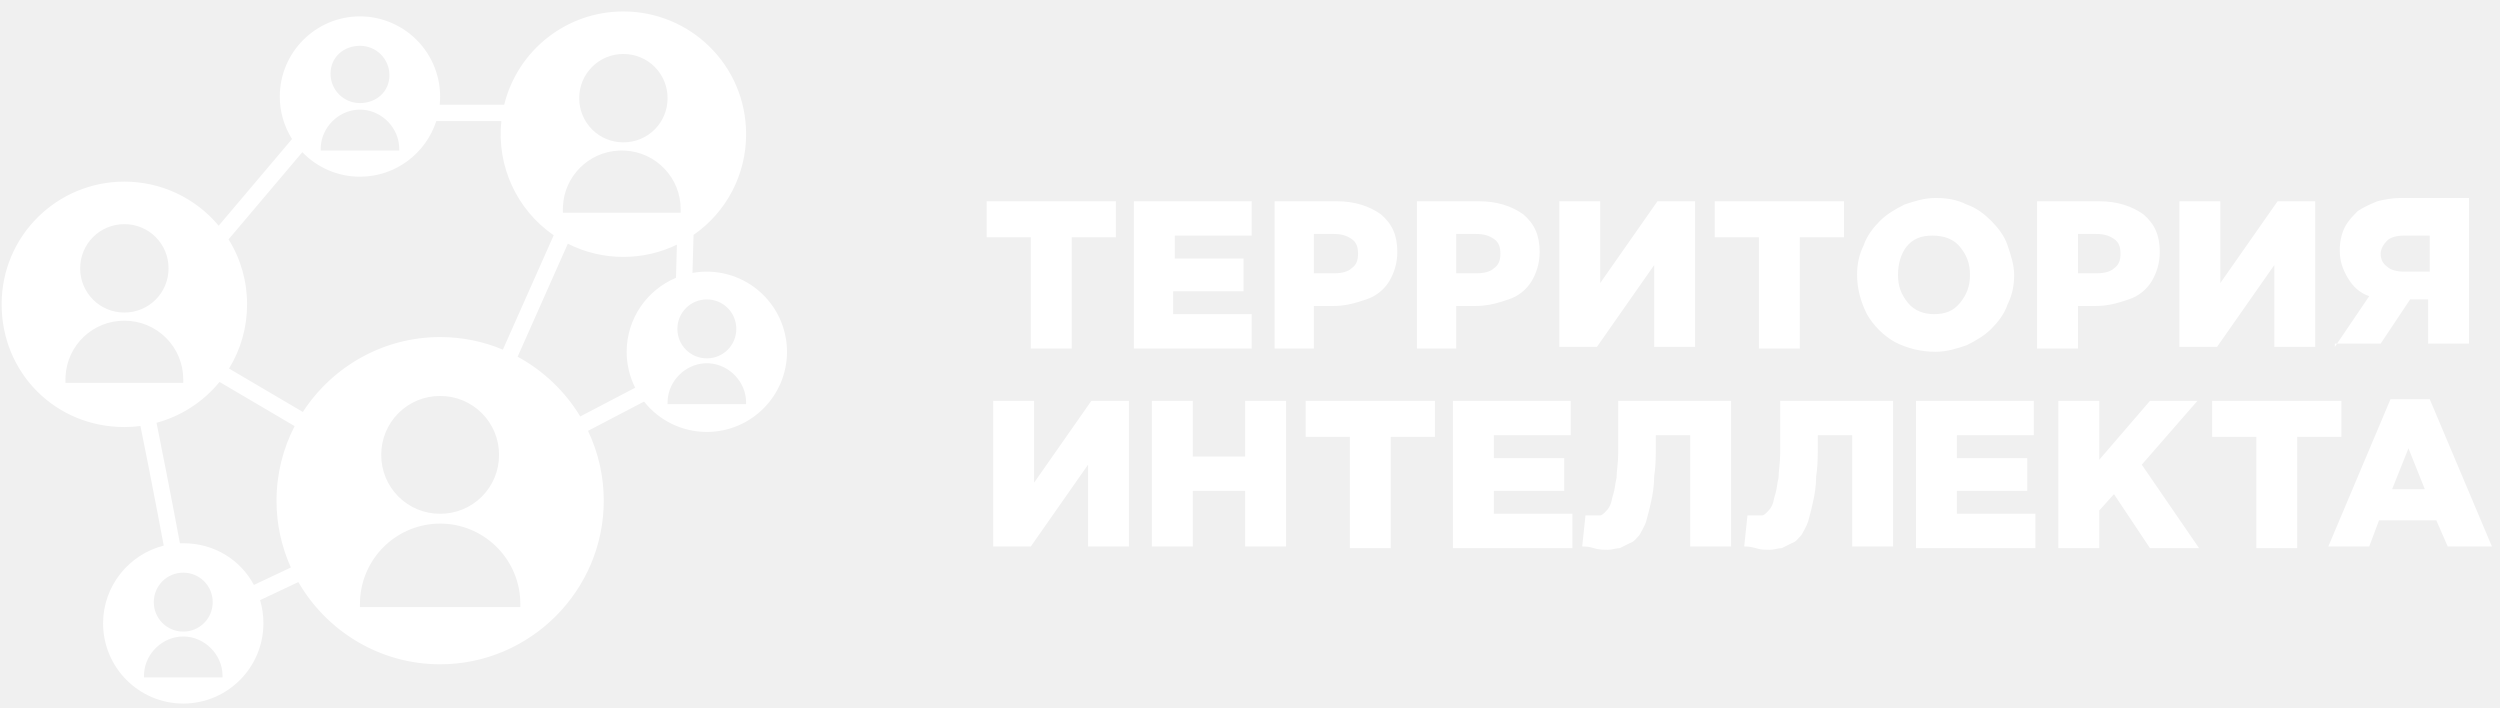
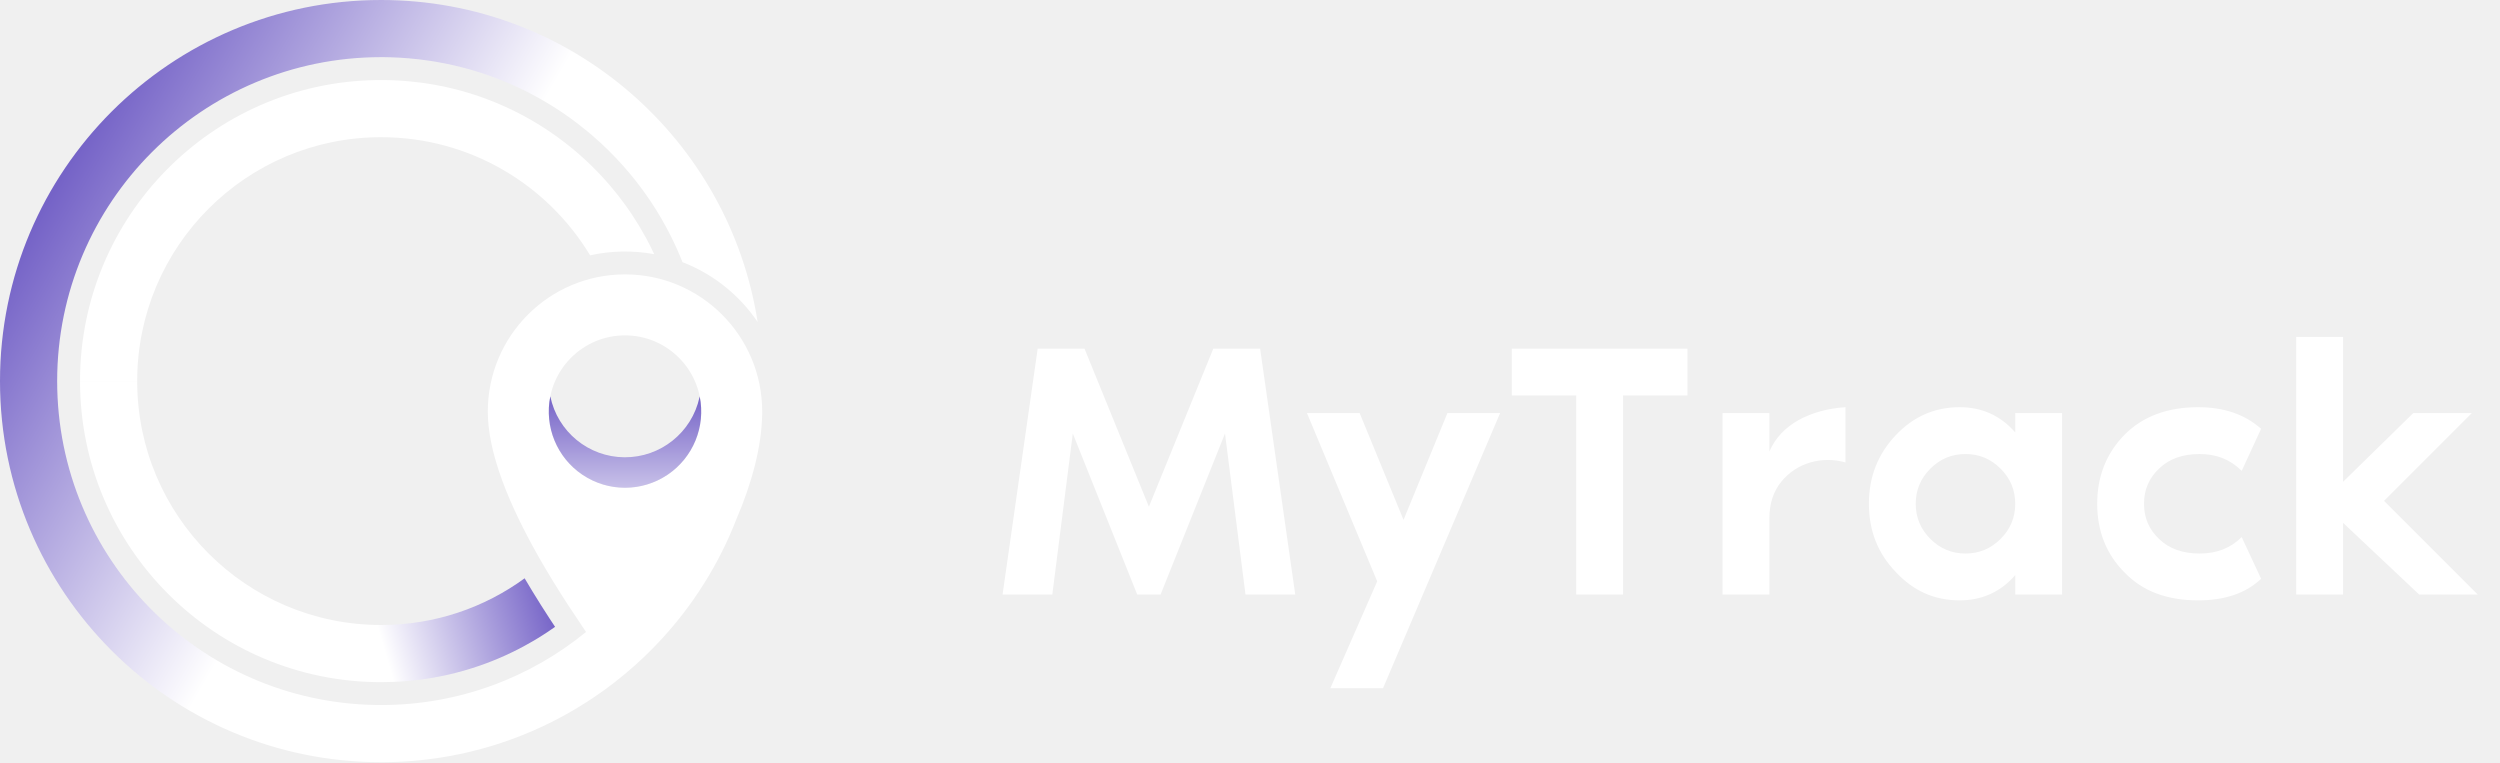
- <svg xmlns="http://www.w3.org/2000/svg" width="198" height="56">
-   <path d="M49.373.907c5.313 0 9.719 4.276 9.719 9.72a9.674 9.674 0 01-4.163 7.978l-.085 3.009a6.36 6.36 0 017.488 6.247 6.36 6.36 0 01-6.35 6.35 6.343 6.343 0 01-4.973-2.407l-4.438 2.32a12.84 12.84 0 011.247 5.53c0 7.127-5.832 12.958-12.96 12.958-4.784 0-8.985-2.628-11.229-6.512l-3.028 1.429c.171.584.262 1.203.262 1.844a6.36 6.36 0 01-6.35 6.35 6.36 6.36 0 01-6.349-6.35c0-2.966 2.049-5.467 4.804-6.16l-.502-2.65a655.646 655.646 0 00-1.344-6.829c-.416.06-.842.088-1.273.088-5.443 0-9.72-4.276-9.72-9.719s4.407-9.719 9.72-9.719a9.72 9.72 0 017.47 3.493l5.809-6.866a6.309 6.309 0 01-.969-3.365 6.36 6.36 0 016.35-6.35 6.36 6.36 0 016.317 6.998h5.106a9.714 9.714 0 019.44-7.387zM14.513 50.41c-1.614 0-2.99 1.31-3.102 2.901l-.007.21v.129h6.22v-.13c0-1.684-1.426-3.11-3.11-3.11zm0-5.054a2.323 2.323 0 00-2.332 2.333 2.323 2.323 0 002.333 2.332 2.323 2.323 0 002.332-2.332 2.323 2.323 0 00-2.332-2.333zm20.346-3.887l-.282.006a6.362 6.362 0 00-6.062 6.061l-.006.283v.259h12.7v-.26c0-3.404-2.7-6.195-6.068-6.343l-.282-.006zm-11.525-7.72l-5.947-3.5a9.735 9.735 0 01-4.992 3.237l.594 2.976.201 1.022.58 3 .48 2.545.264-.005c2.484 0 4.544 1.337 5.595 3.303l2.927-1.382a12.84 12.84 0 01-1.136-5.29c0-2.124.518-4.133 1.434-5.907l-5.947-3.499 5.947 3.5zm11.525-2.388a4.646 4.646 0 00-4.665 4.665 4.646 4.646 0 004.665 4.665 4.646 4.646 0 004.665-4.665 4.646 4.646 0 00-4.665-4.665zm10.114-12.059l-3.977 8.95a13.109 13.109 0 014.96 4.73l4.35-2.274a6.306 6.306 0 01-.674-2.846c0-2.634 1.615-4.9 3.906-5.86l.073-2.625a9.709 9.709 0 01-4.238.97 9.693 9.693 0 01-4.4-1.045zM39.707 9.59h-5.153c-.824 2.552-3.224 4.405-6.045 4.405-1.79 0-3.41-.745-4.565-1.942l-5.842 6.904a9.673 9.673 0 011.466 5.146 9.674 9.674 0 01-1.428 5.086l5.845 3.438c2.315-3.563 6.331-5.932 10.874-5.932 1.757 0 3.436.354 4.968.996l4.026-9.057a9.724 9.724 0 01-4.146-9.044zm16.274 19.178l-.209.008c-1.522.107-2.786 1.37-2.893 2.893l-.008.21v.129h6.22v-.13c0-1.614-1.309-2.99-2.9-3.102l-.21-.008zM9.85 25.4a4.644 4.644 0 00-4.66 4.416l-.006.25v.258h9.33v-.259A4.646 4.646 0 009.85 25.4zm46.132-1.685a2.323 2.323 0 00-2.332 2.333 2.323 2.323 0 002.332 2.333 2.323 2.323 0 002.333-2.333 2.323 2.323 0 00-2.333-2.333zM9.85 17.754a3.484 3.484 0 00-3.5 3.498 3.484 3.484 0 003.5 3.5 3.484 3.484 0 003.498-3.5 3.484 3.484 0 00-3.498-3.499zm39.394-5.832l-.25.006a4.643 4.643 0 00-4.409 4.41l-.006.25v.258h9.33v-.259a4.644 4.644 0 00-4.416-4.659l-.249-.006zM28.51 8.682l-.21.008c-1.522.107-2.786 1.37-2.893 2.893l-.007.21v.129h6.22v-.13c0-1.614-1.309-2.99-2.9-3.102l-.21-.008zm20.864-4.406a3.484 3.484 0 00-3.5 3.5 3.484 3.484 0 003.5 3.498 3.484 3.484 0 003.498-3.499 3.484 3.484 0 00-3.498-3.499zM28.51 3.628c-1.296 0-2.332.908-2.332 2.203a2.323 2.323 0 002.332 2.333c1.296 0 2.333-.907 2.333-2.203a2.323 2.323 0 00-2.333-2.333zm121.422 28.121v11.533h-3.24V34.47h-2.721l-.003 1.375c-.008.688-.034 1.31-.127 1.865 0 .777-.13 1.555-.259 2.073-.13.648-.259 1.037-.389 1.555-.13.389-.388.778-.518 1.037-.26.259-.389.518-.777.648l-.778.389c-.26 0-.648.13-.907.13-.389 0-.778 0-1.166-.13-.39-.13-.778-.13-.907-.13l.259-2.462h1.166c.104 0 .207-.083.311-.183l.078-.076c.13-.13.259-.26.388-.519.13-.259.13-.518.26-.907s.13-.777.259-1.296c0-.518.13-1.166.13-1.943v-4.147h8.94zm-12.83 0v11.533h-3.239V34.47h-2.721l-.003 1.375c-.008.688-.034 1.31-.127 1.865 0 .777-.13 1.555-.259 2.073-.13.648-.26 1.037-.389 1.555-.13.389-.388.778-.518 1.037-.26.259-.389.518-.778.648l-.777.389c-.26 0-.648.13-.907.13-.389 0-.778 0-1.166-.13-.39-.13-.648-.13-.908-.13l.26-2.462h1.166c.104 0 .207-.083.31-.183l.079-.076c.13-.13.259-.26.388-.519.13-.259.13-.518.26-.907s.13-.777.259-1.296c0-.518.13-1.166.13-1.943v-4.147h8.94zm48.337 0v2.85h-3.5v8.813H178.7V34.6h-3.499v-2.851h10.238zm-61.036 0v2.721h-6.09v1.814h5.572v2.592h-5.572v1.814h6.22v2.722h-9.46V31.749h9.33zm-10.755 0v2.85h-3.5v8.813h-3.239V34.6h-3.499v-2.851h10.238zm52.612 0v4.665l4.017-4.665h3.758l-4.406 5.054 4.536 6.609h-3.888l-2.85-4.277-1.167 1.296v2.98h-3.24V31.75h3.24zm-5.184 0v2.721h-6.09v1.814h5.572v2.592h-5.572v1.814h6.22v2.722h-9.46V31.749h9.33zm31.36-.13l4.925 11.663h-3.5l-.906-2.073h-4.536l-.777 2.073h-3.24l4.924-11.663h3.11zm-97.967.13v4.406h4.147v-4.406h3.24v11.533h-3.24v-4.406h-4.147v4.406h-3.24V31.749h3.24zm-12.57 0v6.48l4.535-6.48h2.98v11.533h-3.239v-6.48l-4.535 6.48h-2.98V31.749h3.239zm108.853 3.758l-1.296 3.24h2.592l-1.296-3.24zm-37.45-19.827c.906 0 1.684.13 2.461.518.778.26 1.426.778 1.944 1.296.518.519 1.037 1.166 1.296 1.944.26.778.518 1.555.518 2.333 0 .777-.13 1.555-.518 2.332-.26.778-.778 1.426-1.296 1.944s-1.166.907-1.944 1.296c-.777.259-1.555.518-2.462.518a7.025 7.025 0 01-3.24-.777 5.988 5.988 0 01-2.202-2.203c-.519-1.037-.778-2.074-.778-3.11 0-.778.13-1.555.518-2.333.26-.778.778-1.425 1.296-1.944.519-.518 1.166-.907 1.944-1.296.778-.259 1.555-.518 2.462-.518zm-47.43.26c1.426 0 2.592.388 3.5 1.036.906.777 1.295 1.684 1.295 2.98 0 .907-.26 1.685-.648 2.333a3.352 3.352 0 01-1.814 1.425l-.587.19c-.596.183-1.227.329-2.005.329h-1.555v3.369h-3.11V15.939h4.924zm11.274 0c1.426 0 2.592.388 3.5 1.036.906.777 1.295 1.684 1.295 2.98 0 .907-.259 1.685-.648 2.333a3.352 3.352 0 01-1.814 1.425l-.587.19c-.595.183-1.227.329-2.005.329h-1.555v3.369h-3.11V15.939h4.924zm49.114 0c1.425 0 2.592.388 3.499 1.036.907.777 1.296 1.684 1.296 2.98 0 .907-.26 1.685-.648 2.333a3.352 3.352 0 01-1.815 1.425l-.587.19c-.595.183-1.227.329-2.004.329h-1.426v3.369h-3.24V15.939h4.925zm-20.216 0v2.85h-3.499v8.812h-3.24V18.79h-3.498v-2.85h10.237zm-46.91 0v2.72h-6.09v1.815h5.442v2.591h-5.572v1.815h6.22v2.721h-9.33V15.939h9.33zm-10.756 0v2.85H84.88v8.812h-3.24V18.79h-3.498v-2.85h10.237zm38.358 0v6.479l4.535-6.48h2.98v11.533h-3.239v-6.479l-4.535 6.48h-2.98V15.938h3.239zm49.113 0v6.479l4.536-6.48h2.98v11.533h-3.24v-6.479l-4.535 6.48h-2.98V15.938h3.24zm9.246 11.273l-.175.26v-.26h.175zm10.451-11.533v11.533h-3.24v-3.499h-1.425l-2.332 3.5h-3.454l2.547-3.759c-.778-.259-1.296-.777-1.685-1.425s-.648-1.296-.648-2.203c0-.648.13-1.296.389-1.814.259-.519.648-.908 1.037-1.296.388-.26.907-.519 1.555-.778.518-.13 1.166-.259 1.814-.259h5.442zm-42.504 2.98c-.907 0-1.555.26-2.073.908-.39.518-.648 1.295-.648 2.203 0 .907.259 1.555.777 2.203.519.647 1.296.907 2.074.907.907 0 1.555-.26 2.073-.907.518-.648.777-1.296.777-2.203 0-.908-.259-1.555-.777-2.203-.518-.648-1.296-.908-2.203-.908zm-47.429-.13h-1.555v3.111h1.685c.518 0 1.037-.13 1.296-.389.388-.259.518-.648.518-1.166 0-.518-.13-.907-.518-1.166-.39-.26-.778-.39-1.426-.39zm11.274 0h-1.555v3.111h1.685c.518 0 1.037-.13 1.296-.389.388-.259.518-.648.518-1.166 0-.518-.13-.907-.518-1.166-.389-.26-.778-.39-1.426-.39zm49.114 0h-1.426v3.111h1.555c.519 0 1.037-.13 1.296-.389.389-.259.518-.648.518-1.166 0-.518-.13-.907-.518-1.166-.389-.26-.777-.39-1.425-.39zm26.435.13h-2.073c-.518 0-1.037.13-1.296.39-.26.258-.518.647-.518 1.036s.13.777.518 1.037c.26.259.778.388 1.296.388h2.073v-2.85z" fill="#FFF" />
+ <svg xmlns="http://www.w3.org/2000/svg" width="164" height="50">
+   <defs>
+     <linearGradient x1="7.119%" y1="25.002%" x2="50%" y2="50%" id="a">
+       <stop stop-color="#7563C7" offset="0%" />
+       <stop stop-color="#FFF" offset="100%" />
+     </linearGradient>
+     <linearGradient x1="50%" y1="0%" x2="50%" y2="166.587%" id="b">
+       <stop stop-color="#7563C7" offset=".038%" />
+       <stop stop-color="#FFF" offset="100%" />
+     </linearGradient>
+     <linearGradient x1="96.757%" y1="59.852%" x2="59.849%" y2="66.619%" id="c">
+       <stop stop-color="#7563C7" offset="0%" />
+       <stop stop-color="#FFF" offset="100%" />
+     </linearGradient>
+   </defs>
+   <g fill="none">
+     <path d="M25 0c12.488 0 22.838 9.157 24.701 21.123a10.541 10.541 0 00-4.676-3.824l-.254-.101-.064-.163-.11-.265-.159-.37-.118-.26-.263-.552c-.213-.43-.44-.852-.68-1.265l-.263-.44-.147-.235-.27-.416-.123-.182c-.108-.16-.22-.318-.333-.474l-.297-.402-.308-.397-.308-.377a21.378 21.378 0 00-1.924-2.023l-.565-.503-.26-.22a21.35 21.35 0 00-.69-.55L37.4 7.74l-.396-.278-.34-.229-.151-.098-.456-.287-.563-.332-.262-.146-.538-.286-.222-.112-.297-.146-.573-.264-.489-.21-.58-.23-.478-.174-.59-.198-.558-.17-.598-.162-.519-.127-.521-.113-.673-.126-.42-.067c-.21-.032-.42-.06-.63-.085l-.728-.074-.58-.042-.585-.025-.462-.01H25C13.264 3.75 3.75 13.264 3.75 25c0 11.619 9.325 21.06 20.899 21.247l.351.003c5.101 0 9.783-1.798 13.446-4.794l-.223-.328c-.31-.457-.61-.906-.898-1.348l-.56-.872a64.895 64.895 0 01-.53-.852l-.497-.83C33.246 32.986 32 29.578 32 27a9 9 0 0118 0l-.001.17c-.033 2.109-.668 4.512-1.693 6.893-.075.194-.154.388-.234.58l-.207.482-.255.555-.037.079c-.153.32-.312.636-.478.949l-.283.517-.28.486-.313.515-.37.574-.39.572-.314.435-.322.428-.385.488-.265.321c-.232.277-.47.549-.713.815l-.424.452-.359.367-.423.414a25.129 25.129 0 01-2.61 2.173l-.296.21-.45.309-.403.264c-.262.169-.527.332-.796.491l-.526.302-.292.16c-.275.15-.553.294-.835.433l-.617.293-.579.258-.663.273-.621.236-.696.242-.655.207-.264.078-.398.111-.73.186-.204.048-.434.096-.758.147-.505.085-.508.075-.325.042-.513.058-.47.044-.623.044-.488.024-.582.016L25 50C11.193 50 0 38.807 0 25S11.193 0 25 0zm16 22a5 5 0 100 10 5 5 0 000-10z" fill="url(#a)" />
+     <path d="M45.9 26a5 5 0 11-9.8 0 5.002 5.002 0 009.788.059l.012-.06z" fill="url(#b)" />
+     <path d="M9 25c0 8.837 7.163 16 16 16 3.52 0 6.775-1.137 9.417-3.064l.028.05.504.841c.182.298.362.588.548.882l.566.882.35.53-.466.32-.313.204-.34.214-.346.206c-.2.117-.402.23-.606.34l-.44.23-.35.172-.305.144-.17.077-.42.183-.425.173-.355.136-.432.155-.437.144-.398.123-.209.06-.49.133-.35.086-.2.046-.468.1-.473.088-.35.058-.449.065-.324.04-.457.047-.444.036-.554.031c-.28.012-.56.018-.842.018-10.908 0-19.75-8.842-19.75-19.75H9z" fill="url(#c)" />
+     <path d="M25 5.25l.482.006.433.015.556.033.327.027c.286.026.57.058.854.095l.423.062.328.054.327.06.558.115.335.077c.194.047.386.096.577.148l.479.137.423.132.369.123.366.131c.422.156.837.326 1.244.509l.335.154.435.212.36.185.426.232.322.184.177.105.359.22.354.228.24.16c.342.233.676.476 1.002.728l.483.387.293.247.25.22.343.311.347.33.437.442.331.353.332.372.1.116a19.854 19.854 0 011.008 1.28l.282.4.166.246c.325.49.629.994.91 1.512l.153.288.148.29.24.498a10.558 10.558 0 00-4.203.076C35.911 12.106 30.818 9 25 9 16.163 9 9 16.163 9 25H5.25c0-10.793 8.657-19.564 19.406-19.747L25 5.25zM69.032 39l1.344-10.56.324.81.146.366 3.284 8.208.146.366.324.81h1.536l.324-.81.146-.366 3.284-8.208.146-.366.324-.81L81.704 39h3.264l-.176-1.23-.099-.692-.744-5.213-.106-.743-.054-.372-.106-.743-.744-5.213-.1-.693-.175-1.229h-3.072L75.368 33.24l-4.224-10.368h-3.072l-.176 1.23-.099.692-.744 5.213-.106.743-.054.372-.106.743-.744 5.213-.1.693L65.769 39h3.264zm21.696 6.144l7.68-18.048h-3.456l-2.88 7.008-2.88-7.008h-3.456l4.608 11.04-3.072 7.008h3.456zM106.472 39V25.944h4.224v-3.072h-11.52v3.072h4.224V39h3.072zm9.6 0v-4.992c0-.984.264-1.776.792-2.424a3.823 3.823 0 011.896-1.248 4.176 4.176 0 012.304 0v-3.624c-1.152.072-2.184.36-3.072.84-.888.504-1.536 1.176-1.92 2.064v-2.52H113V39h3.072zm12.48.384c1.464 0 2.688-.552 3.648-1.656V39h3.072V27.096H132.2v1.272c-.96-1.104-2.184-1.656-3.648-1.656-1.656 0-3.048.624-4.2 1.848-1.176 1.248-1.752 2.736-1.752 4.488 0 1.752.576 3.24 1.752 4.464 1.152 1.248 2.544 1.872 4.2 1.872zm.384-3.072c-.888 0-1.656-.312-2.304-.96-.648-.648-.96-1.416-.96-2.304 0-.888.312-1.656.96-2.304.648-.648 1.416-.96 2.304-.96.888 0 1.656.312 2.304.96.648.648.96 1.416.96 2.304 0 .888-.312 1.656-.96 2.304-.648.648-1.416.96-2.304.96zm15.264 3.072c1.776 0 3.144-.48 4.128-1.416l-1.272-2.736c-.72.72-1.632 1.08-2.76 1.08-1.104 0-1.992-.312-2.64-.936-.672-.624-1.008-1.392-1.008-2.328 0-.936.336-1.704 1.008-2.328.648-.624 1.536-.936 2.64-.936s2.016.36 2.76 1.104l1.272-2.76c-1.056-.936-2.424-1.416-4.128-1.416-2.016 0-3.624.6-4.824 1.8-1.2 1.224-1.8 2.736-1.8 4.536 0 1.8.6 3.312 1.8 4.512 1.176 1.224 2.784 1.824 4.824 1.824zm9.504-.384v-4.704L158.696 39h3.84l-.009-.009-6.135-6.135.01-.01 5.75-5.75h-3.84l-2.008 1.967-.592.578-2.008 1.967v-9.504h-3.072V39h3.072z" fill="#FFF" />
+   </g>
</svg>
